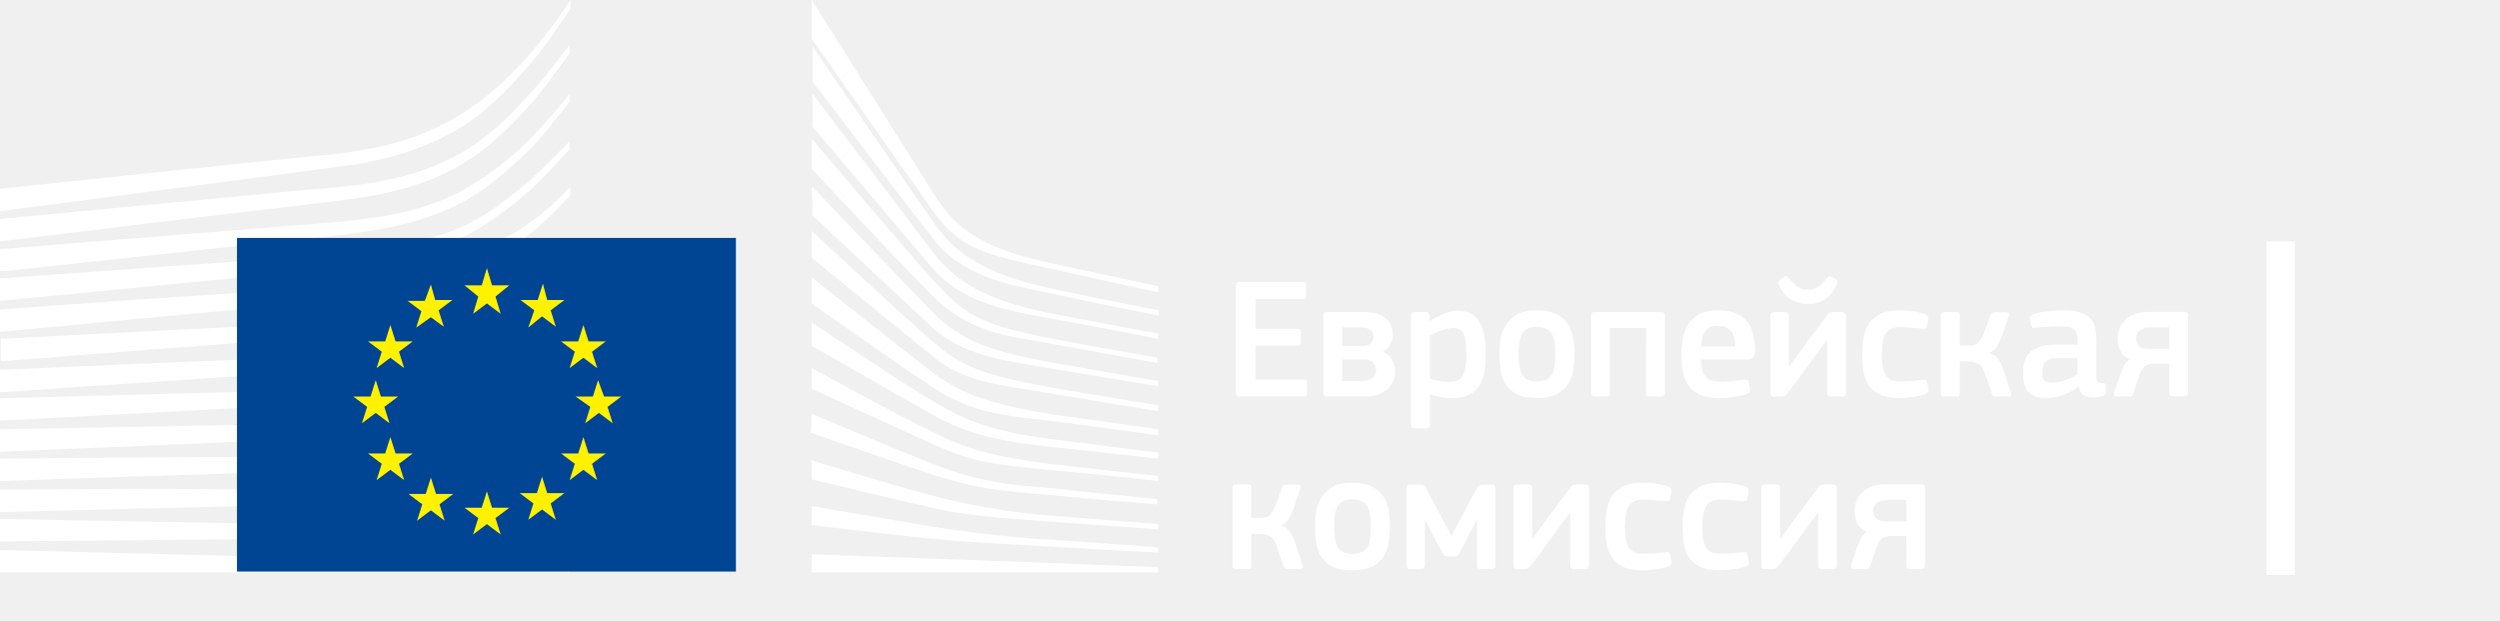
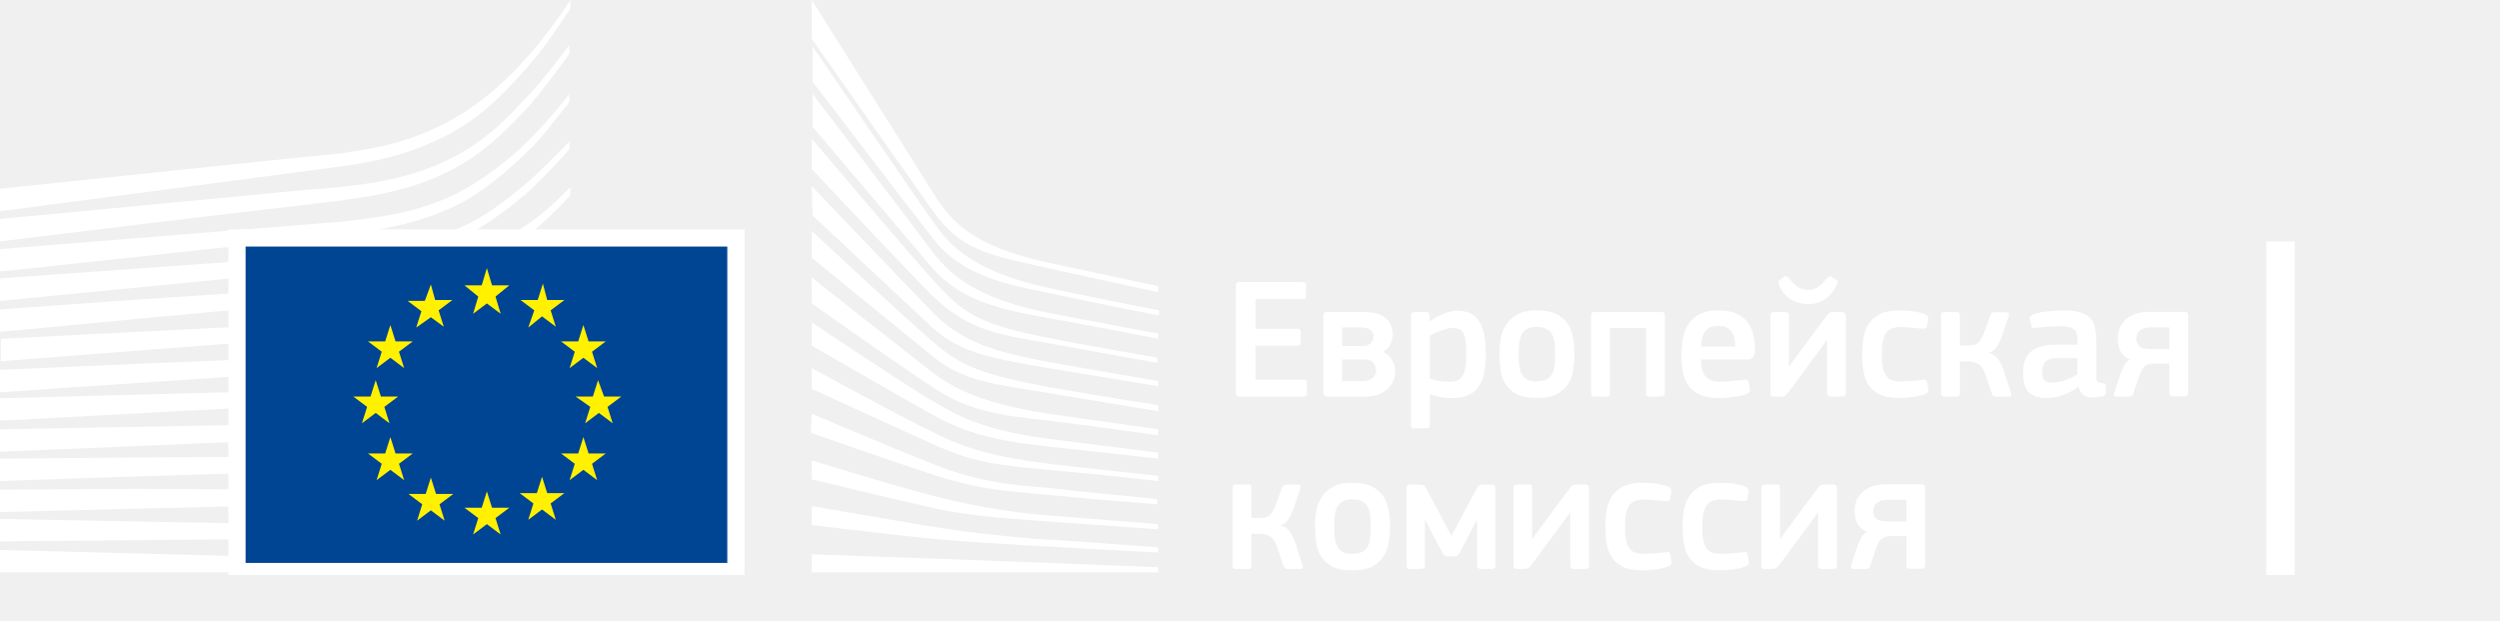
<svg xmlns="http://www.w3.org/2000/svg" width="290" height="72" viewBox="0 0 290 72" fill="none">
  <path fill-rule="evenodd" clip-rule="evenodd" d="M0 24.5C0 24.5 39.8 19.3 41 19.1C42.7 18.8 44.3 18.5 45.7 18.1C48.9 17.2 51.9 15.9 54.5 14.1C57 12.4 59.4 9.9 61.7 7.2C63.2 5.5 64.7 3.2 66.2 1V0C64.5 2.6 62.8 4.8 61.1 6.7C58.8 9.3 56.4 11.4 53.9 13C51.4 14.6 48.5 15.9 45.4 16.7C44 17.1 42.5 17.3 40.8 17.6C39.7 17.8 38.6 17.9 37.5 18C37 18 0 21.9 0 21.9V24.5Z" fill="white" />
-   <mask id="mask0_4303_517570" style="mask-type:alpha" maskUnits="userSpaceOnUse" x="0" y="5" width="67" height="23">
+   <mask id="mask0_601_8007" style="mask-type:alpha" maskUnits="userSpaceOnUse" x="0" y="5" width="67" height="23">
    <path fill-rule="evenodd" clip-rule="evenodd" d="M0 5.2H66.1V28H0V5.2Z" fill="white" />
  </mask>
-   <g mask="url(#mask0_4303_517570)">
+   <g mask="url(#mask0_601_8007)">
    <path fill-rule="evenodd" clip-rule="evenodd" d="M53.4 17.8C50.9 19.2 48 20.3 44.8 20.9C43.4 21.2 42 21.4 40.3 21.6C39.3 21.7 38.3 21.8 37.3 21.9C36.8 21.9 36.2 22 35.7 22C23.5 23.2 11.4 24.3 -0 25.4V28C11.4 26.6 23.7 25.1 35.9 23.7C36.4 23.6 37 23.6 37.5 23.5C38.5 23.4 39.5 23.3 40.5 23.1C42.2 22.9 43.8 22.6 45.1 22.3C48.4 21.6 51.4 20.4 54 18.8C56.6 17.2 58.8 15.1 61.3 12.4C62.8 10.7 64.5 8.4 66.1 6.2V5.2C64.2 7.7 62.5 9.9 60.7 11.7C58.3 14.4 55.9 16.4 53.4 17.8Z" fill="white" />
  </g>
-   <mask id="mask1_4303_517570" style="mask-type:alpha" maskUnits="userSpaceOnUse" x="0" y="10" width="67" height="22">
+   <mask id="mask1_601_8007" style="mask-type:alpha" maskUnits="userSpaceOnUse" x="0" y="10" width="67" height="22">
    <path fill-rule="evenodd" clip-rule="evenodd" d="M0 10.9H66.1V31.5H0V10.9Z" fill="white" />
  </mask>
-   <g mask="url(#mask1_4303_517570)">
+   <g mask="url(#mask1_601_8007)">
    <path fill-rule="evenodd" clip-rule="evenodd" d="M60.4 17.2C58 19.4 55.4 21.2 52.9 22.5C50.4 23.7 47.6 24.6 44.3 25.1C42.9 25.3 41.5 25.5 39.8 25.7L-0 28.9V31.5L35.3 27.7L39.9 27.2C41.6 27 43.1 26.8 44.5 26.5C47.9 25.9 50.8 24.9 53.4 23.6C56.1 22.2 58.7 20 61.2 17.6C62.9 16 64.4 13.9 66.1 11.8V10.9C64.1 13.4 62.3 15.4 60.4 17.2Z" fill="white" />
  </g>
-   <mask id="mask2_4303_517570" style="mask-type:alpha" maskUnits="userSpaceOnUse" x="0" y="21" width="67" height="18">
+   <mask id="mask2_601_8007" style="mask-type:alpha" maskUnits="userSpaceOnUse" x="0" y="21" width="67" height="18">
    <path fill-rule="evenodd" clip-rule="evenodd" d="M0 21.7H66.2V38.5H0V21.7Z" fill="white" />
  </mask>
-   <g mask="url(#mask2_4303_517570)">
+   <g mask="url(#mask2_601_8007)">
    <path fill-rule="evenodd" clip-rule="evenodd" d="M50.8 30.6C48.5 31.9 46.8 32.7 43.5 33C41.5 33.2 39.5 33.3 37.5 33.4C36.5 33.4 35.6 33.5 34.6 33.6C28.6 33.9 22.7 34.3 16.7 34.7L-0 35.9V38.5L16.8 36.9C22.2 36.4 28.5 35.8 34.7 35.3L39.2 35C40.9 34.9 42.4 34.7 43.7 34.5C47.1 34.1 50 33.4 52.6 32.4C55.4 31.4 58 29.7 60.6 27.8C63 26.1 66.2 22.7 66.2 22.6V21.7C64.1 23.8 62.8 25 60.5 26.5C57.6 28.5 52.9 29.5 50.8 30.6Z" fill="white" />
  </g>
  <path fill-rule="evenodd" clip-rule="evenodd" d="M51.6 35.6C49.1 36.3 46.3 36.8 43 37.1C41.7 37.2 40.2 37.3 38.6 37.4L34.2 37.6C23.2 38.1 12.2 38.7 0.1 39.3V41.9C11.7 41 23 40.1 34.4 39.3L38.8 39C40.5 38.9 41.9 38.8 43.3 38.6C46.7 38.2 49.6 37.6 52.1 36.8C54.9 35.9 57.7 34.6 60.3 32.9C62.2 31.7 64.2 30.2 66.2 28.4C64 30.3 61.9 30.7 59.8 32C57.1 33.6 54.4 34.8 51.6 35.6Z" fill="white" />
  <path fill-rule="evenodd" clip-rule="evenodd" d="M51.2 39.9C48.7 40.5 45.9 40.9 42.6 41.099C41.3 41.2 39.9 41.299 38.2 41.299L33.8 41.5C22.7 41.9 11.5 42.4 0 42.9V45.5C11.4 44.7 22.6 44 33.9 43.2L38.3 42.9C40 42.799 41.4 42.7 42.7 42.599C46.1 42.299 48.9 41.799 51.5 41.099C54.4 40.299 57.2 39.2 59.9 37.799C62 36.7 64 35.4 66.1 33.799V32.7C63.8 34.4 61.6 35.7 59.4 36.799C56.8 38.2 54 39.2 51.2 39.9Z" fill="white" />
-   <mask id="mask3_4303_517570" style="mask-type:alpha" maskUnits="userSpaceOnUse" x="0" y="38" width="67" height="11">
+   <mask id="mask3_601_8007" style="mask-type:alpha" maskUnits="userSpaceOnUse" x="0" y="38" width="67" height="11">
    <path fill-rule="evenodd" clip-rule="evenodd" d="M0 38.201H66.2V48.8H0V38.201Z" fill="white" />
  </mask>
-   <g mask="url(#mask3_4303_517570)">
+   <g mask="url(#mask3_601_8007)">
    <path fill-rule="evenodd" clip-rule="evenodd" d="M50.8 44.1C48.3 44.6 45.5 44.901 42.2 45C40.9 45.1 39.6 45.1 37.9 45.201L-0 46.201V48.8L33.6 47L38 46.8C39.7 46.701 41.1 46.6 42.4 46.5C45.8 46.201 48.5 45.901 51.1 45.3C54 44.701 56.9 43.8 59.6 42.6C61.8 41.701 63.9 40.6 66.2 39.201V38.201C63.8 39.6 61.5 40.701 59.2 41.6C56.5 42.8 53.7 43.6 50.8 44.1Z" fill="white" />
  </g>
  <path fill-rule="evenodd" clip-rule="evenodd" d="M50.5 48.3C45.8 48.901 41.1 49 36.4 49.1C35.3 49.1 34.3 49.1 33.2 49.2L0 49.8V52.401L33.3 51C34.4 51 35.4 50.901 36.5 50.901C41.2 50.7 46 50.5 50.7 49.8C53.7 49.3 56.6 48.6 59.2 47.7C61.4 47 63.7 46 66 44.8V43.8C63.6 44.901 61.1 45.901 58.8 46.6C56.3 47.3 53.5 48 50.5 48.3Z" fill="white" />
-   <mask id="mask4_4303_517570" style="mask-type:alpha" maskUnits="userSpaceOnUse" x="0" y="49" width="67" height="7">
+   <mask id="mask4_601_8007" style="mask-type:alpha" maskUnits="userSpaceOnUse" x="0" y="49" width="67" height="7">
    <path fill-rule="evenodd" clip-rule="evenodd" d="M0 49.201H66.2V55.8H0V49.201Z" fill="white" />
  </mask>
-   <g mask="url(#mask4_4303_517570)">
+   <g mask="url(#mask4_601_8007)">
    <path fill-rule="evenodd" clip-rule="evenodd" d="M50.3 52.6C45.9 53 41.5 53 37.1 53H33.1C22.1 53 11.1 53.1 -0 53.201V55.8C10.6 55.401 21.9 55.1 33.2 54.701C34.5 54.701 35.9 54.6 37.2 54.6C41.5 54.5 46 54.401 50.4 53.901C53.5 53.6 56.3 53.1 59 52.401C61.3 51.8 63.7 51 66.2 50.1V49.201C63.7 50.1 61.2 50.8 58.8 51.401C56.1 52 53.3 52.401 50.3 52.6Z" fill="white" />
  </g>
  <path fill-rule="evenodd" clip-rule="evenodd" d="M50.1 56.8C48.3 56.901 46.3 56.901 44.1 56.901H41.6L33 56.8C27.1 56.8 21.3 56.7 15.8 56.7L0 56.8V59.401L15.9 59C21.4 58.901 27.2 58.7 33 58.6L41.6 58.5C44 58.5 47.1 58.401 50.2 58.2C53.3 58 56.1 57.7 58.8 57.3C61.2 56.901 63.7 56.401 66.2 55.8V54.901C63.7 55.5 61.1 56 58.7 56.3C55.9 56.5 53.2 56.7 50.1 56.8Z" fill="white" />
-   <path fill-rule="evenodd" clip-rule="evenodd" d="M41.5 60.9L32.9 60.799C22 60.599 11.1 60.4 0 60.2V62.799C10.6 62.7 21.8 62.599 32.9 62.5L41.5 62.4C44.4 62.4 47.2 62.299 50.1 62.2C56 62 61.2 61.599 66.2 60.9V60C61.3 60.5 56 60.799 50.1 60.9H41.5Z" fill="white" />
+   <path fill-rule="evenodd" clip-rule="evenodd" d="M41.5 60.901L32.9 60.8C22 60.599 11.1 60.401 0 60.2V62.8C10.6 62.7 21.8 62.599 32.9 62.501L41.5 62.401C44.4 62.401 47.2 62.3 50.1 62.2C56 62.001 61.2 61.599 66.2 60.901V60.001C61.3 60.501 56 60.8 50.1 60.901H41.5Z" fill="white" />
  <path fill-rule="evenodd" clip-rule="evenodd" d="M66.1 65.5L0 63.8V66.4H66.1V65.5Z" fill="white" />
  <path fill-rule="evenodd" clip-rule="evenodd" d="M60.2 22C57.7 24 55.7 25.5 52.7 26.7C50 27.8 47.1 28.2 43.9 28.7C41.8 29 39.6 29.4 37.5 29.6C36.6 29.7 35.8 29.7 34.9 29.8L0 32.3V34.9L34.9 31.5L39.4 31.1C41.1 30.9 42.6 30.8 44 30.5C47.4 30 50.3 29.1 52.9 27.9C55.6 26.7 58.4 24.7 60.9 22.6C62.6 21.1 64.3 19.3 66.1 17.3V16.4C63.9 18.6 62.1 20.5 60.2 22Z" fill="white" />
  <path fill-rule="evenodd" clip-rule="evenodd" d="M94.2 0C94.2 0 106.1 18.9 108.3 22.4C110.5 25.9 113 28.6 121.8 30.5C130.6 32.4 134.4 33.2 134.4 33.2V33.9C134.4 33.9 128.8 32.7 121.6 31.1C114.4 29.5 111.5 29 108.2 24.4C105.5 20.6 94.2 4.5 94.2 4.5V0Z" fill="white" />
  <path fill-rule="evenodd" clip-rule="evenodd" d="M94.2 21.6C94.2 21.6 105 32.9 108.2 36.2C111.5 39.7 115.8 40.9 121.7 42C127.3 43 134.4 44.2 134.4 44.2V44.8C134.4 44.8 127.7 43.7 121.7 42.7C115.8 41.7 111.6 41.1 108.2 38C105.2 35.2 94.3 25 94.3 25L94.2 21.6Z" fill="white" />
  <path fill-rule="evenodd" clip-rule="evenodd" d="M94.2 26.8C94.2 26.8 104.5 36.4 108.2 39.6C111.6 42.6 114.3 43.5 121.7 44.901C129.1 46.2 134.4 47 134.4 47V47.7C134.4 47.7 127.7 46.6 121.7 45.6C115.7 44.6 111.8 44.3 108.2 41.3C104 37.901 94.2 29.9 94.2 29.9V26.8Z" fill="white" />
  <path fill-rule="evenodd" clip-rule="evenodd" d="M94.2 32.2C94.2 32.2 106 41.5 108.2 43.2C110.4 44.8 113.3 46.7 121.7 48C130.1 49.2 134.4 49.8 134.4 49.8V50.5C134.4 50.5 126.8 49.4 121.7 48.8C116.6 48.2 112.7 47.9 108.2 44.9C103.8 42 94.2 35.2 94.2 35.2V32.2Z" fill="white" />
  <path fill-rule="evenodd" clip-rule="evenodd" d="M94.2 37.4C94.2 37.4 106 45.299 108.2 46.5C110.4 47.7 113.1 49.799 121.7 50.9C130.3 52 134.4 52.5 134.4 52.5V53.2C134.4 53.2 127.3 52.4 121.7 51.799C116.1 51.2 112.3 50.4 108.2 48.099C104.1 45.799 94.2 40.099 94.2 40.099V37.4Z" fill="white" />
  <path fill-rule="evenodd" clip-rule="evenodd" d="M94.2 42.7C94.2 42.7 104.6 48.4 108.2 50.099C112.1 52.099 115.5 53 121.7 53.8C127.8 54.5 134.4 55.2 134.4 55.2V55.8C134.4 55.8 128.3 55.099 121.7 54.5C115.2 53.9 112.9 53.599 108.2 51.5C104 49.599 94.2 45.099 94.2 45.099V42.7Z" fill="white" />
  <path fill-rule="evenodd" clip-rule="evenodd" d="M94.2 48C94.2 48 102.4 51.5 108.2 53.8C113.9 56.1 118.2 56.3 121.7 56.6C123.2 56.8 134.3 57.9 134.3 57.9V58.5C134.3 58.5 127.7 58 121.6 57.4C115.6 56.9 113 56.6 108.1 55C103.2 53.4 94.1 50.2 94.1 50.2L94.2 48Z" fill="white" />
  <path fill-rule="evenodd" clip-rule="evenodd" d="M94.2 53.4C94.2 53.4 102.5 56 108.2 57.5C113.9 59 119.1 59.599 121.7 59.799C124.3 60 134.4 60.799 134.4 60.799V61.4C134.4 61.4 128.7 61 121.7 60.5C116 60.099 111.5 59.7 108.2 58.9C104.5 58.099 94.2 55.599 94.2 55.599V53.4Z" fill="white" />
  <path fill-rule="evenodd" clip-rule="evenodd" d="M94.2 58.7C94.2 58.7 101 59.9 108.2 61.099C113.6 62 120.9 62.599 121.7 62.599C122.5 62.599 134.4 63.5 134.4 63.5V64.099C134.4 64.099 126.8 63.7 121.7 63.4C116.4 63.099 111.2 62.8 108.2 62.5C101.5 61.8 94.2 60.9 94.2 60.9V58.7Z" fill="white" />
  <path fill-rule="evenodd" clip-rule="evenodd" d="M94.2 64.3C94.2 64.3 104.9 64.7 108.2 64.8C111.5 64.901 134.4 65.8 134.4 65.8V66.401H94.2V64.3Z" fill="white" />
  <path fill-rule="evenodd" clip-rule="evenodd" d="M121.7 33.4C112 31.3 109.8 27.8 108.2 25.6C106.6 23.4 94.3 5.4 94.3 5.4V9.5C94.8 10.1 105.3 23.9 108.3 27.7C111.6 32 116.8 33 121.8 34C126.8 35.1 134.5 36.6 134.5 36.6V36C134.4 36 124.2 34 121.7 33.4Z" fill="white" />
  <path fill-rule="evenodd" clip-rule="evenodd" d="M121.7 36.3C113.7 34.7 110.5 32.2 108.2 29.2C105.9 26.1 94.3 10.9 94.3 10.9V14.7C94.8 15.3 105.4 27.8 108.2 31.1C111.5 34.9 116.1 35.9 121.7 36.9C127.3 37.901 134.4 39.3 134.4 39.3V38.7C134.4 38.7 126.3 37.2 121.7 36.3Z" fill="white" />
  <path fill-rule="evenodd" clip-rule="evenodd" d="M121.7 39.2C113.4 37.599 111.7 36.3 108.2 32.4C106 30 94.7 16.7 94.2 16.1V19.6C94.2 19.6 104.7 30.8 108.1 34.2C112.5 38.599 116.7 38.9 121.6 39.8C126.5 40.7 134.3 42.099 134.3 42.099V41.5C134.4 41.5 125 39.9 121.7 39.2Z" fill="white" />
-   <mask id="mask5_4303_517570" style="mask-type:alpha" maskUnits="userSpaceOnUse" x="0" y="0" width="277" height="67">
+   <mask id="mask5_601_8007" style="mask-type:alpha" maskUnits="userSpaceOnUse" x="0" y="0" width="277" height="67">
    <path fill-rule="evenodd" clip-rule="evenodd" d="M0 66.7H276.7V0H0V66.7Z" fill="white" />
  </mask>
-   <g mask="url(#mask5_4303_517570)">
+   <g mask="url(#mask5_601_8007)">
    <path fill-rule="evenodd" clip-rule="evenodd" d="M27.5 66.3H85.4V27.6H27.5V66.3Z" fill="#004494" />
    <path fill-rule="evenodd" clip-rule="evenodd" d="M57.1 33.1H59.1L57.5 34.4L58.1 36.4L56.5 35.2L54.9 36.4L55.5 34.4L53.9 33.1H55.9L56.5 31.1L57.1 33.1Z" fill="#FFF100" />
-     <path fill-rule="evenodd" clip-rule="evenodd" d="M57.1 58.9H59.1L57.5 60.099L58.1 62L56.5 60.799L54.9 62L55.5 60.099L53.9 58.9H55.9L56.5 57L57.1 58.9Z" fill="#FFF100" />
+     <path fill-rule="evenodd" clip-rule="evenodd" d="M57.1 58.901H59.1L57.5 60.099L58.1 62.001L56.5 60.8L54.9 62.001L55.5 60.099L53.9 58.901H55.9L56.5 57.001L57.1 58.901Z" fill="#FFF100" />
    <path fill-rule="evenodd" clip-rule="evenodd" d="M63.5 57.2H65.5L63.9 58.4L64.5 60.3L62.9 59.099L61.3 60.3L61.9 58.4L60.3 57.2H62.3L62.9 55.3L63.5 57.2Z" fill="#FFF100" />
    <path fill-rule="evenodd" clip-rule="evenodd" d="M63.5 34.8H65.5L63.9 36L64.5 37.901L62.9 36.7L61.3 38L62 36L60.4 34.8H62.4L63 32.9L63.5 34.8Z" fill="#FFF100" />
    <path fill-rule="evenodd" clip-rule="evenodd" d="M68.3 39.6H70.3L68.7 40.8L69.3 42.701L67.7 41.5L66.1 42.701L66.7 40.8L65.1 39.6H67.1L67.7 37.701L68.3 39.6Z" fill="#FFF100" />
    <path fill-rule="evenodd" clip-rule="evenodd" d="M68.3 52.6H70.3L68.7 53.8L69.3 55.701L67.7 54.5L66.1 55.701L66.7 53.8L65.1 52.6H67.1L67.7 50.701L68.3 52.6Z" fill="#FFF100" />
    <path fill-rule="evenodd" clip-rule="evenodd" d="M70.1 46H72.1L70.5 47.2L71.1 49.1L69.5 47.9L67.9 49.1L68.5 47.2L66.8 46H68.8L69.4 44.1L70.1 46Z" fill="#FFF100" />
    <path fill-rule="evenodd" clip-rule="evenodd" d="M50.5 34.8H52.5L50.9 36L51.5 37.901L50 36.8L48.3 38L48.9 36.1L47.3 34.9H49.3L50 33L50.5 34.8Z" fill="#FFF100" />
    <path fill-rule="evenodd" clip-rule="evenodd" d="M45.9 39.6H47.9L46.3 40.8L46.9 42.701L45.3 41.5L43.7 42.701L44.3 40.8L42.7 39.6H44.7L45.3 37.701L45.9 39.6Z" fill="#FFF100" />
    <path fill-rule="evenodd" clip-rule="evenodd" d="M44.2 46H46.2L44.6 47.2L45.2 49.1L43.6 47.9L42 49.1L42.6 47.2L41 46H43L43.6 44.1L44.2 46Z" fill="#FFF100" />
    <path fill-rule="evenodd" clip-rule="evenodd" d="M45.9 52.6H47.9L46.3 53.8L46.9 55.701L45.3 54.5L43.7 55.701L44.3 53.8L42.7 52.6H44.7L45.3 50.701L45.9 52.6Z" fill="#FFF100" />
    <path fill-rule="evenodd" clip-rule="evenodd" d="M50.6 57.3H52.6L51 58.5L51.6 60.401L50 59.2L48.4 60.401L49 58.5L47.4 57.3H49.4L50 55.401L50.6 57.3Z" fill="#FFF100" />
+     <path fill-rule="evenodd" clip-rule="evenodd" d="M26.5 26.6H86.4V67.3H26.5V26.6ZM28.5 28.6V65.3H84.4V28.6H28.5Z" fill="white" />
  </g>
  <path d="M143.42 33.12C143.42 32.853 143.553 32.72 143.82 32.72H151.18C151.433 32.72 151.56 32.847 151.56 33.1V34.34C151.56 34.58 151.427 34.7 151.16 34.7H145.7V38.14H150.54C150.807 38.14 150.94 38.26 150.94 38.5V39.74C150.94 39.98 150.807 40.1 150.54 40.1H145.7V44.04H151.3C151.54 44.04 151.66 44.167 151.66 44.42V45.64C151.66 45.88 151.533 46 151.28 46H143.82C143.553 46 143.42 45.88 143.42 45.64V33.12Z" fill="white" />
  <path d="M154.086 46C153.886 46 153.753 45.967 153.686 45.9C153.62 45.82 153.586 45.713 153.586 45.58V36.58C153.586 36.433 153.613 36.333 153.666 36.28C153.733 36.227 153.853 36.2 154.026 36.2H158.286C159.446 36.2 160.293 36.44 160.826 36.92C161.36 37.4 161.626 38.047 161.626 38.86C161.626 39.127 161.553 39.453 161.406 39.84C161.26 40.227 160.946 40.553 160.466 40.82C160.76 40.94 161 41.1 161.186 41.3C161.373 41.487 161.52 41.687 161.626 41.9C161.733 42.1 161.806 42.307 161.846 42.52C161.886 42.733 161.906 42.927 161.906 43.1C161.906 43.54 161.813 43.94 161.626 44.3C161.453 44.66 161.213 44.967 160.906 45.22C160.6 45.473 160.24 45.667 159.826 45.8C159.413 45.933 158.98 46 158.526 46H154.086ZM159.686 42.98C159.686 42.647 159.58 42.353 159.366 42.1C159.166 41.833 158.813 41.7 158.306 41.7H155.746V44.2H158.086C158.406 44.2 158.666 44.16 158.866 44.08C159.08 44 159.246 43.9 159.366 43.78C159.486 43.66 159.566 43.527 159.606 43.38C159.66 43.233 159.686 43.1 159.686 42.98ZM159.406 39.02C159.406 38.887 159.38 38.76 159.326 38.64C159.286 38.52 159.213 38.413 159.106 38.32C159 38.213 158.853 38.133 158.666 38.08C158.493 38.013 158.273 37.98 158.006 37.98H155.746V40.14H158.146C158.533 40.14 158.84 40.033 159.066 39.82C159.293 39.593 159.406 39.327 159.406 39.02Z" fill="white" />
  <path d="M172.423 41.04C172.423 41.853 172.363 42.58 172.243 43.22C172.123 43.86 171.91 44.4 171.603 44.84C171.31 45.28 170.903 45.613 170.383 45.84C169.877 46.067 169.23 46.18 168.443 46.18C168.11 46.18 167.723 46.147 167.283 46.08C166.857 46.013 166.41 45.9 165.943 45.74L165.923 45.76V49.28C165.923 49.387 165.897 49.48 165.843 49.56C165.803 49.64 165.703 49.68 165.543 49.68H164.123C163.963 49.68 163.857 49.647 163.803 49.58C163.763 49.513 163.743 49.413 163.743 49.28V36.6C163.743 36.333 163.87 36.2 164.123 36.2H165.543C165.69 36.2 165.783 36.24 165.823 36.32C165.877 36.387 165.903 36.48 165.903 36.6V37.2L165.963 37.24C166.137 37.12 166.343 36.993 166.583 36.86C166.837 36.713 167.103 36.58 167.383 36.46C167.663 36.34 167.95 36.24 168.243 36.16C168.537 36.08 168.83 36.04 169.123 36.04C169.777 36.04 170.317 36.16 170.743 36.4C171.17 36.64 171.503 36.98 171.743 37.42C171.997 37.847 172.17 38.367 172.263 38.98C172.37 39.593 172.423 40.28 172.423 41.04ZM170.163 41.02C170.163 40.38 170.13 39.867 170.063 39.48C170.01 39.093 169.917 38.793 169.783 38.58C169.65 38.367 169.483 38.227 169.283 38.16C169.097 38.08 168.87 38.04 168.603 38.04C168.403 38.04 168.177 38.073 167.923 38.14C167.67 38.207 167.417 38.287 167.163 38.38C166.923 38.46 166.69 38.553 166.463 38.66C166.25 38.767 166.07 38.86 165.923 38.94V43.94C166.377 44.073 166.783 44.167 167.143 44.22C167.517 44.26 167.877 44.28 168.223 44.28C168.583 44.28 168.883 44.233 169.123 44.14C169.377 44.033 169.577 43.853 169.723 43.6C169.883 43.347 169.997 43.013 170.063 42.6C170.13 42.173 170.163 41.647 170.163 41.02Z" fill="white" />
  <path d="M182.713 40.94C182.713 41.513 182.673 42.107 182.593 42.72C182.526 43.333 182.346 43.9 182.053 44.42C181.76 44.927 181.32 45.347 180.733 45.68C180.146 46 179.333 46.16 178.293 46.16C177.293 46.16 176.506 46 175.933 45.68C175.36 45.347 174.926 44.927 174.633 44.42C174.353 43.9 174.18 43.333 174.113 42.72C174.046 42.107 174.013 41.513 174.013 40.94C174.013 40.473 174.053 39.953 174.133 39.38C174.226 38.807 174.42 38.273 174.713 37.78C175.006 37.273 175.433 36.853 175.993 36.52C176.566 36.173 177.333 36 178.293 36C179.266 36 180.04 36.147 180.613 36.44C181.2 36.733 181.646 37.12 181.953 37.6C182.26 38.067 182.46 38.593 182.553 39.18C182.66 39.767 182.713 40.353 182.713 40.94ZM180.473 41.08C180.473 40.547 180.446 40.087 180.393 39.7C180.34 39.3 180.233 38.973 180.073 38.72C179.913 38.453 179.693 38.253 179.413 38.12C179.133 37.987 178.766 37.92 178.313 37.92C177.886 37.92 177.54 37.987 177.273 38.12C177.006 38.253 176.793 38.453 176.633 38.72C176.486 38.987 176.38 39.32 176.313 39.72C176.26 40.107 176.233 40.56 176.233 41.08C176.233 41.613 176.26 42.08 176.313 42.48C176.38 42.867 176.486 43.193 176.633 43.46C176.78 43.713 176.986 43.907 177.253 44.04C177.52 44.173 177.866 44.24 178.293 44.24C178.746 44.24 179.113 44.18 179.393 44.06C179.686 43.927 179.913 43.733 180.073 43.48C180.233 43.213 180.34 42.88 180.393 42.48C180.446 42.08 180.473 41.613 180.473 41.08Z" fill="white" />
  <path d="M193.202 45.62C193.202 45.873 193.068 46 192.802 46H191.382C191.128 46 191.002 45.873 191.002 45.62L191.022 38.04H186.822V45.62C186.822 45.727 186.795 45.82 186.742 45.9C186.688 45.967 186.588 46 186.442 46H185.022C184.768 46 184.642 45.873 184.642 45.62V36.58C184.642 36.327 184.768 36.2 185.022 36.2H192.822C192.968 36.2 193.068 36.227 193.122 36.28C193.175 36.333 193.202 36.433 193.202 36.58V45.62Z" fill="white" />
  <path d="M197.386 41.7C197.399 42.207 197.453 42.627 197.546 42.96C197.653 43.293 197.806 43.56 198.006 43.76C198.206 43.947 198.453 44.08 198.746 44.16C199.039 44.24 199.393 44.28 199.806 44.28C200.166 44.28 200.593 44.253 201.086 44.2C201.579 44.147 202.019 44.1 202.406 44.06C202.593 44.033 202.719 44.04 202.786 44.08C202.866 44.107 202.919 44.213 202.946 44.4L203.066 45.06C203.093 45.207 203.086 45.327 203.046 45.42C203.019 45.513 202.913 45.6 202.726 45.68C202.526 45.76 202.293 45.833 202.026 45.9C201.759 45.953 201.479 46 201.186 46.04C200.893 46.08 200.599 46.113 200.306 46.14C200.013 46.167 199.746 46.18 199.506 46.18C198.546 46.18 197.779 46.04 197.206 45.76C196.633 45.48 196.193 45.107 195.886 44.64C195.579 44.173 195.373 43.64 195.266 43.04C195.173 42.427 195.126 41.793 195.126 41.14C195.126 40.66 195.166 40.12 195.246 39.52C195.326 38.92 195.506 38.36 195.786 37.84C196.079 37.32 196.506 36.887 197.066 36.54C197.639 36.18 198.413 36 199.386 36C200.279 36 200.999 36.133 201.546 36.4C202.106 36.667 202.539 37.013 202.846 37.44C203.153 37.853 203.359 38.333 203.466 38.88C203.586 39.413 203.653 39.947 203.666 40.48C203.679 40.84 203.619 41.133 203.486 41.36C203.353 41.587 203.086 41.7 202.686 41.7H197.386ZM199.386 37.8C199.013 37.8 198.706 37.853 198.466 37.96C198.226 38.067 198.026 38.227 197.866 38.44C197.719 38.64 197.613 38.893 197.546 39.2C197.479 39.493 197.433 39.827 197.406 40.2H201.366C201.366 39.893 201.339 39.6 201.286 39.32C201.233 39.027 201.133 38.767 200.986 38.54C200.853 38.313 200.653 38.133 200.386 38C200.133 37.867 199.799 37.8 199.386 37.8Z" fill="white" />
  <path d="M205.442 36.64C205.442 36.493 205.469 36.387 205.522 36.32C205.589 36.24 205.702 36.2 205.862 36.2H207.162C207.349 36.2 207.469 36.24 207.522 36.32C207.576 36.4 207.602 36.507 207.602 36.64V42.48H207.642L210.262 38.92L212.042 36.56C212.122 36.453 212.202 36.367 212.282 36.3C212.376 36.233 212.522 36.2 212.722 36.2H213.762C213.922 36.2 214.036 36.247 214.102 36.34C214.169 36.42 214.202 36.513 214.202 36.62V45.58C214.202 45.86 214.049 46 213.742 46H212.482C212.176 46 212.022 45.86 212.022 45.58V39.46H212.002C211.536 40.1 211.069 40.733 210.602 41.36C210.136 41.987 209.669 42.62 209.202 43.26C208.909 43.66 208.616 44.06 208.322 44.46C208.029 44.847 207.729 45.24 207.422 45.64C207.342 45.747 207.249 45.833 207.142 45.9C207.049 45.967 206.909 46 206.722 46H205.862C205.702 46 205.589 45.967 205.522 45.9C205.469 45.833 205.442 45.727 205.442 45.58V36.64ZM209.842 35.28C209.189 35.28 208.549 35.113 207.922 34.78C207.309 34.433 206.842 33.907 206.522 33.2C206.469 33.093 206.422 32.98 206.382 32.86C206.342 32.74 206.376 32.633 206.482 32.54L207.022 32.1C207.142 32.02 207.236 32 207.302 32.04C207.369 32.067 207.449 32.127 207.542 32.22C207.942 32.7 208.302 33.053 208.622 33.28C208.956 33.507 209.369 33.62 209.862 33.62C210.089 33.62 210.289 33.593 210.462 33.54C210.649 33.487 210.822 33.4 210.982 33.28C211.156 33.16 211.329 33.013 211.502 32.84C211.676 32.667 211.869 32.46 212.082 32.22C212.242 32.033 212.409 32 212.582 32.12L213.122 32.46C213.256 32.54 213.296 32.647 213.242 32.78C213.202 32.913 213.156 33.04 213.102 33.16C212.742 33.867 212.276 34.4 211.702 34.76C211.129 35.107 210.509 35.28 209.842 35.28Z" fill="white" />
  <path d="M223.762 45.08C223.802 45.227 223.802 45.347 223.762 45.44C223.722 45.533 223.609 45.62 223.422 45.7C223.036 45.86 222.556 45.973 221.982 46.04C221.409 46.12 220.876 46.16 220.382 46.16C219.449 46.16 218.696 46.02 218.122 45.74C217.562 45.46 217.129 45.087 216.822 44.62C216.529 44.153 216.336 43.613 216.242 43C216.149 42.373 216.102 41.72 216.102 41.04C216.102 40.427 216.149 39.82 216.242 39.22C216.349 38.607 216.549 38.067 216.842 37.6C217.149 37.12 217.582 36.733 218.142 36.44C218.716 36.147 219.462 36 220.382 36C220.609 36 220.856 36.007 221.122 36.02C221.402 36.033 221.676 36.06 221.942 36.1C222.222 36.14 222.489 36.193 222.742 36.26C223.009 36.313 223.249 36.387 223.462 36.48C223.702 36.587 223.802 36.773 223.762 37.04L223.622 37.84C223.582 37.987 223.516 38.073 223.422 38.1C223.329 38.127 223.189 38.133 223.002 38.12C222.589 38.08 222.162 38.04 221.722 38C221.296 37.96 220.909 37.94 220.562 37.94C219.749 37.94 219.182 38.173 218.862 38.64C218.542 39.107 218.382 39.893 218.382 41C218.382 41.627 218.416 42.147 218.482 42.56C218.562 42.973 218.689 43.307 218.862 43.56C219.036 43.813 219.256 43.993 219.522 44.1C219.802 44.193 220.142 44.24 220.542 44.24C220.849 44.24 221.249 44.227 221.742 44.2C222.249 44.16 222.709 44.113 223.122 44.06C223.282 44.033 223.402 44.033 223.482 44.06C223.562 44.087 223.616 44.187 223.642 44.36L223.762 45.08Z" fill="white" />
  <path d="M227.427 45.66C227.427 45.767 227.407 45.853 227.367 45.92C227.327 45.973 227.234 46 227.087 46H225.587C225.36 46 225.247 45.887 225.247 45.66V36.56C225.247 36.32 225.36 36.2 225.587 36.2H227.087C227.234 36.2 227.327 36.233 227.367 36.3C227.407 36.367 227.427 36.453 227.427 36.56V40.08H228.447C228.634 40.08 228.807 40.067 228.967 40.04C229.14 40.013 229.294 39.953 229.427 39.86C229.574 39.753 229.707 39.607 229.827 39.42C229.96 39.233 230.087 38.987 230.207 38.68L231.007 36.52C231.06 36.4 231.127 36.32 231.207 36.28C231.287 36.24 231.407 36.22 231.567 36.22H232.787C232.974 36.22 233.08 36.26 233.107 36.34C233.147 36.42 233.147 36.527 233.107 36.66L232.407 38.74C232.194 39.367 231.967 39.86 231.727 40.22C231.487 40.58 231.187 40.813 230.827 40.92V40.94C231.294 41.1 231.64 41.333 231.867 41.64C232.094 41.933 232.3 42.347 232.487 42.88L233.367 45.56C233.407 45.68 233.414 45.787 233.387 45.88C233.36 45.96 233.247 46 233.047 46H231.707C231.56 46 231.44 45.98 231.347 45.94C231.267 45.9 231.207 45.82 231.167 45.7L230.387 43.4C230.174 42.787 229.894 42.387 229.547 42.2C229.2 42.013 228.84 41.92 228.467 41.92H227.427V45.66Z" fill="white" />
  <path d="M241.074 41.54H238.634C238.127 41.54 237.727 41.66 237.434 41.9C237.14 42.127 236.994 42.567 236.994 43.22C236.994 43.66 237.08 43.967 237.254 44.14C237.44 44.3 237.767 44.38 238.234 44.38C238.447 44.38 238.68 44.353 238.934 44.3C239.187 44.247 239.44 44.173 239.694 44.08C239.947 43.987 240.194 43.887 240.434 43.78C240.674 43.66 240.887 43.547 241.074 43.44V41.54ZM241.194 44.86C240.687 45.247 240.114 45.56 239.474 45.8C238.847 46.04 238.194 46.16 237.514 46.16C236.98 46.16 236.534 46.093 236.174 45.96C235.827 45.813 235.547 45.62 235.334 45.38C235.134 45.127 234.987 44.827 234.894 44.48C234.814 44.133 234.774 43.747 234.774 43.32C234.76 42.147 235.067 41.3 235.694 40.78C236.32 40.247 237.267 39.98 238.534 39.98H241.094V39.46C241.094 39.167 241.06 38.92 240.994 38.72C240.94 38.507 240.834 38.333 240.674 38.2C240.514 38.067 240.3 37.973 240.034 37.92C239.767 37.867 239.427 37.84 239.014 37.84C238.854 37.84 238.654 37.847 238.414 37.86C238.187 37.873 237.947 37.887 237.694 37.9C237.454 37.913 237.207 37.933 236.954 37.96C236.714 37.987 236.494 38.007 236.294 38.02C236.094 38.047 235.954 38.053 235.874 38.04C235.807 38.013 235.76 37.927 235.734 37.78L235.554 37.04C235.527 36.907 235.54 36.8 235.594 36.72C235.647 36.627 235.787 36.533 236.014 36.44C236.227 36.36 236.48 36.293 236.774 36.24C237.067 36.187 237.367 36.147 237.674 36.12C237.98 36.08 238.28 36.053 238.574 36.04C238.88 36.013 239.154 36 239.394 36C240.26 36 240.947 36.087 241.454 36.26C241.974 36.433 242.367 36.68 242.634 37C242.9 37.307 243.074 37.687 243.154 38.14C243.234 38.593 243.274 39.1 243.274 39.66V43.52C243.274 43.72 243.28 43.88 243.294 44C243.32 44.107 243.354 44.193 243.394 44.26C243.447 44.313 243.52 44.353 243.614 44.38C243.707 44.407 243.834 44.427 243.994 44.44C244.14 44.453 244.24 44.48 244.294 44.52C244.347 44.56 244.374 44.633 244.374 44.74V45.58C244.374 45.807 244.214 45.947 243.894 46C243.734 46.027 243.574 46.047 243.414 46.06C243.254 46.087 243.1 46.1 242.954 46.1C242.487 46.1 242.107 46.013 241.814 45.84C241.534 45.667 241.34 45.347 241.234 44.88L241.194 44.86Z" fill="white" />
  <path d="M253.454 36.18C253.641 36.18 253.768 36.213 253.834 36.28C253.901 36.333 253.934 36.433 253.934 36.58V45.58C253.934 45.847 253.774 45.98 253.454 45.98H252.194C252.021 45.98 251.901 45.947 251.834 45.88C251.781 45.813 251.754 45.713 251.754 45.58V42.18H249.734C249.388 42.207 249.094 42.32 248.854 42.52C248.628 42.707 248.421 43.08 248.234 43.64L247.594 45.58C247.541 45.74 247.474 45.853 247.394 45.92C247.314 45.973 247.181 46 246.994 46H245.674C245.488 46 245.374 45.967 245.334 45.9C245.308 45.82 245.314 45.707 245.354 45.56L246.054 43.42C246.201 43.02 246.354 42.673 246.514 42.38C246.674 42.073 246.901 41.84 247.194 41.68C246.901 41.573 246.661 41.433 246.474 41.26C246.288 41.073 246.141 40.873 246.034 40.66C245.928 40.433 245.854 40.2 245.814 39.96C245.774 39.72 245.754 39.487 245.754 39.26C245.754 38.753 245.848 38.313 246.034 37.94C246.221 37.553 246.474 37.233 246.794 36.98C247.114 36.713 247.488 36.513 247.914 36.38C248.354 36.247 248.814 36.18 249.294 36.18H253.454ZM247.914 39.26C247.914 39.647 248.028 39.947 248.254 40.16C248.494 40.373 248.894 40.48 249.454 40.48H251.754V37.98H249.554C249.074 37.98 248.681 38.087 248.374 38.3C248.068 38.513 247.914 38.833 247.914 39.26Z" fill="white" />
  <path d="M145.22 65.66C145.22 65.767 145.2 65.853 145.16 65.92C145.12 65.973 145.027 66 144.88 66H143.38C143.153 66 143.04 65.887 143.04 65.66V56.56C143.04 56.32 143.153 56.2 143.38 56.2H144.88C145.027 56.2 145.12 56.233 145.16 56.3C145.2 56.367 145.22 56.453 145.22 56.56V60.08H146.24C146.427 60.08 146.6 60.067 146.76 60.04C146.933 60.013 147.087 59.953 147.22 59.86C147.367 59.753 147.5 59.607 147.62 59.42C147.753 59.233 147.88 58.987 148 58.68L148.8 56.52C148.853 56.4 148.92 56.32 149 56.28C149.08 56.24 149.2 56.22 149.36 56.22H150.58C150.767 56.22 150.873 56.26 150.9 56.34C150.94 56.42 150.94 56.527 150.9 56.66L150.2 58.74C149.987 59.367 149.76 59.86 149.52 60.22C149.28 60.58 148.98 60.813 148.62 60.92V60.94C149.087 61.1 149.433 61.333 149.66 61.64C149.887 61.933 150.093 62.347 150.28 62.88L151.16 65.56C151.2 65.68 151.207 65.787 151.18 65.88C151.153 65.96 151.04 66 150.84 66H149.5C149.353 66 149.233 65.98 149.14 65.94C149.06 65.9 149 65.82 148.96 65.7L148.18 63.4C147.967 62.787 147.687 62.387 147.34 62.2C146.993 62.013 146.633 61.92 146.26 61.92H145.22V65.66Z" fill="white" />
  <path d="M161.307 60.94C161.307 61.513 161.267 62.107 161.187 62.72C161.12 63.333 160.94 63.9 160.647 64.42C160.353 64.927 159.913 65.347 159.327 65.68C158.74 66 157.927 66.16 156.887 66.16C155.887 66.16 155.1 66 154.527 65.68C153.953 65.347 153.52 64.927 153.227 64.42C152.947 63.9 152.773 63.333 152.707 62.72C152.64 62.107 152.607 61.513 152.607 60.94C152.607 60.473 152.647 59.953 152.727 59.38C152.82 58.807 153.013 58.273 153.307 57.78C153.6 57.273 154.027 56.853 154.587 56.52C155.16 56.173 155.927 56 156.887 56C157.86 56 158.633 56.147 159.207 56.44C159.793 56.733 160.24 57.12 160.547 57.6C160.853 58.067 161.053 58.593 161.147 59.18C161.253 59.767 161.307 60.353 161.307 60.94ZM159.067 61.08C159.067 60.547 159.04 60.087 158.987 59.7C158.933 59.3 158.827 58.973 158.667 58.72C158.507 58.453 158.287 58.253 158.007 58.12C157.727 57.987 157.36 57.92 156.907 57.92C156.48 57.92 156.133 57.987 155.867 58.12C155.6 58.253 155.387 58.453 155.227 58.72C155.08 58.987 154.973 59.32 154.907 59.72C154.853 60.107 154.827 60.56 154.827 61.08C154.827 61.613 154.853 62.08 154.907 62.48C154.973 62.867 155.08 63.193 155.227 63.46C155.373 63.713 155.58 63.907 155.847 64.04C156.113 64.173 156.46 64.24 156.887 64.24C157.34 64.24 157.707 64.18 157.987 64.06C158.28 63.927 158.507 63.733 158.667 63.48C158.827 63.213 158.933 62.88 158.987 62.48C159.04 62.08 159.067 61.613 159.067 61.08Z" fill="white" />
  <path d="M171.355 60.36L170.475 62.04C170.289 62.4 170.109 62.753 169.935 63.1C169.762 63.433 169.562 63.8 169.335 64.2C169.215 64.427 169.022 64.54 168.755 64.54H168.075C167.889 64.54 167.755 64.513 167.675 64.46C167.595 64.407 167.529 64.327 167.475 64.22C167.289 63.873 167.109 63.553 166.935 63.26C166.762 62.967 166.595 62.66 166.435 62.34C166.262 62.033 166.089 61.7 165.915 61.34C165.742 60.98 165.569 60.647 165.395 60.34H165.355V65.6C165.355 65.867 165.202 66 164.895 66H163.655C163.375 66 163.235 65.867 163.235 65.6V56.62C163.235 56.353 163.369 56.22 163.635 56.22H164.795C164.995 56.22 165.135 56.247 165.215 56.3C165.309 56.353 165.389 56.44 165.455 56.56C165.669 56.947 165.875 57.333 166.075 57.72C166.289 58.107 166.495 58.493 166.695 58.88C167.002 59.44 167.289 59.993 167.555 60.54C167.835 61.073 168.129 61.62 168.435 62.18L169.995 59.22L171.415 56.58C171.482 56.46 171.562 56.373 171.655 56.32C171.762 56.253 171.909 56.22 172.095 56.22H173.135C173.402 56.22 173.535 56.347 173.535 56.6V65.6C173.535 65.867 173.395 66 173.115 66H171.855C171.562 66 171.415 65.867 171.415 65.6V60.36H171.355Z" fill="white" />
  <path d="M175.638 56.64C175.638 56.493 175.664 56.387 175.718 56.32C175.784 56.24 175.898 56.2 176.058 56.2H177.358C177.544 56.2 177.664 56.24 177.718 56.32C177.771 56.4 177.798 56.507 177.798 56.64V62.48H177.838L180.458 58.92L182.238 56.56C182.318 56.453 182.398 56.367 182.478 56.3C182.571 56.233 182.718 56.2 182.918 56.2H183.958C184.118 56.2 184.231 56.247 184.298 56.34C184.364 56.42 184.398 56.513 184.398 56.62V65.58C184.398 65.86 184.244 66 183.938 66H182.678C182.371 66 182.218 65.86 182.218 65.58V59.46H182.198C181.731 60.1 181.264 60.733 180.798 61.36C180.331 61.987 179.864 62.62 179.398 63.26C179.104 63.66 178.811 64.06 178.518 64.46C178.224 64.847 177.924 65.24 177.618 65.64C177.538 65.747 177.444 65.833 177.338 65.9C177.244 65.967 177.104 66 176.918 66H176.058C175.898 66 175.784 65.967 175.718 65.9C175.664 65.833 175.638 65.727 175.638 65.58V56.64Z" fill="white" />
  <path d="M193.958 65.08C193.998 65.227 193.998 65.347 193.958 65.44C193.918 65.533 193.804 65.62 193.618 65.7C193.231 65.86 192.751 65.973 192.178 66.04C191.604 66.12 191.071 66.16 190.578 66.16C189.644 66.16 188.891 66.02 188.318 65.74C187.758 65.46 187.324 65.087 187.018 64.62C186.724 64.153 186.531 63.613 186.438 63C186.344 62.373 186.298 61.72 186.298 61.04C186.298 60.427 186.344 59.82 186.438 59.22C186.544 58.607 186.744 58.067 187.038 57.6C187.344 57.12 187.778 56.733 188.338 56.44C188.911 56.147 189.658 56 190.578 56C190.804 56 191.051 56.007 191.318 56.02C191.598 56.033 191.871 56.06 192.138 56.1C192.418 56.14 192.684 56.193 192.938 56.26C193.204 56.313 193.444 56.387 193.658 56.48C193.898 56.587 193.998 56.773 193.958 57.04L193.818 57.84C193.778 57.987 193.711 58.073 193.618 58.1C193.524 58.127 193.384 58.133 193.198 58.12C192.784 58.08 192.358 58.04 191.918 58C191.491 57.96 191.104 57.94 190.758 57.94C189.944 57.94 189.378 58.173 189.058 58.64C188.738 59.107 188.578 59.893 188.578 61C188.578 61.627 188.611 62.147 188.678 62.56C188.758 62.973 188.884 63.307 189.058 63.56C189.231 63.813 189.451 63.993 189.718 64.1C189.998 64.193 190.338 64.24 190.738 64.24C191.044 64.24 191.444 64.227 191.938 64.2C192.444 64.16 192.904 64.113 193.318 64.06C193.478 64.033 193.598 64.033 193.678 64.06C193.758 64.087 193.811 64.187 193.838 64.36L193.958 65.08Z" fill="white" />
  <path d="M202.922 65.08C202.962 65.227 202.962 65.347 202.922 65.44C202.882 65.533 202.769 65.62 202.582 65.7C202.196 65.86 201.716 65.973 201.142 66.04C200.569 66.12 200.036 66.16 199.542 66.16C198.609 66.16 197.856 66.02 197.282 65.74C196.722 65.46 196.289 65.087 195.982 64.62C195.689 64.153 195.496 63.613 195.402 63C195.309 62.373 195.262 61.72 195.262 61.04C195.262 60.427 195.309 59.82 195.402 59.22C195.509 58.607 195.709 58.067 196.002 57.6C196.309 57.12 196.742 56.733 197.302 56.44C197.876 56.147 198.622 56 199.542 56C199.769 56 200.016 56.007 200.282 56.02C200.562 56.033 200.836 56.06 201.102 56.1C201.382 56.14 201.649 56.193 201.902 56.26C202.169 56.313 202.409 56.387 202.622 56.48C202.862 56.587 202.962 56.773 202.922 57.04L202.782 57.84C202.742 57.987 202.676 58.073 202.582 58.1C202.489 58.127 202.349 58.133 202.162 58.12C201.749 58.08 201.322 58.04 200.882 58C200.456 57.96 200.069 57.94 199.722 57.94C198.909 57.94 198.342 58.173 198.022 58.64C197.702 59.107 197.542 59.893 197.542 61C197.542 61.627 197.576 62.147 197.642 62.56C197.722 62.973 197.849 63.307 198.022 63.56C198.196 63.813 198.416 63.993 198.682 64.1C198.962 64.193 199.302 64.24 199.702 64.24C200.009 64.24 200.409 64.227 200.902 64.2C201.409 64.16 201.869 64.113 202.282 64.06C202.442 64.033 202.562 64.033 202.642 64.06C202.722 64.087 202.776 64.187 202.802 64.36L202.922 65.08Z" fill="white" />
  <path d="M204.407 56.64C204.407 56.493 204.434 56.387 204.487 56.32C204.554 56.24 204.667 56.2 204.827 56.2H206.127C206.314 56.2 206.434 56.24 206.487 56.32C206.541 56.4 206.567 56.507 206.567 56.64V62.48H206.607L209.227 58.92L211.007 56.56C211.087 56.453 211.167 56.367 211.247 56.3C211.341 56.233 211.487 56.2 211.687 56.2H212.727C212.887 56.2 213.001 56.247 213.067 56.34C213.134 56.42 213.167 56.513 213.167 56.62V65.58C213.167 65.86 213.014 66 212.707 66H211.447C211.141 66 210.987 65.86 210.987 65.58V59.46H210.967C210.501 60.1 210.034 60.733 209.567 61.36C209.101 61.987 208.634 62.62 208.167 63.26C207.874 63.66 207.581 64.06 207.287 64.46C206.994 64.847 206.694 65.24 206.387 65.64C206.307 65.747 206.214 65.833 206.107 65.9C206.014 65.967 205.874 66 205.687 66H204.827C204.667 66 204.554 65.967 204.487 65.9C204.434 65.833 204.407 65.727 204.407 65.58V56.64Z" fill="white" />
  <path d="M222.927 56.18C223.114 56.18 223.24 56.213 223.307 56.28C223.374 56.333 223.407 56.433 223.407 56.58V65.58C223.407 65.847 223.247 65.98 222.927 65.98H221.667C221.494 65.98 221.374 65.947 221.307 65.88C221.254 65.813 221.227 65.713 221.227 65.58V62.18H219.207C218.86 62.207 218.567 62.32 218.327 62.52C218.1 62.707 217.894 63.08 217.707 63.64L217.067 65.58C217.014 65.74 216.947 65.853 216.867 65.92C216.787 65.973 216.654 66 216.467 66H215.147C214.96 66 214.847 65.967 214.807 65.9C214.78 65.82 214.787 65.707 214.827 65.56L215.527 63.42C215.674 63.02 215.827 62.673 215.987 62.38C216.147 62.073 216.374 61.84 216.667 61.68C216.374 61.573 216.134 61.433 215.947 61.26C215.76 61.073 215.614 60.873 215.507 60.66C215.4 60.433 215.327 60.2 215.287 59.96C215.247 59.72 215.227 59.487 215.227 59.26C215.227 58.753 215.32 58.313 215.507 57.94C215.694 57.553 215.947 57.233 216.267 56.98C216.587 56.713 216.96 56.513 217.387 56.38C217.827 56.247 218.287 56.18 218.767 56.18H222.927ZM217.387 59.26C217.387 59.647 217.5 59.947 217.727 60.16C217.967 60.373 218.367 60.48 218.927 60.48H221.227V57.98H219.027C218.547 57.98 218.154 58.087 217.847 58.3C217.54 58.513 217.387 58.833 217.387 59.26Z" fill="white" />
  <path fill-rule="evenodd" clip-rule="evenodd" d="M263 66.7H266.3V28H263V66.7Z" fill="white" />
</svg>
